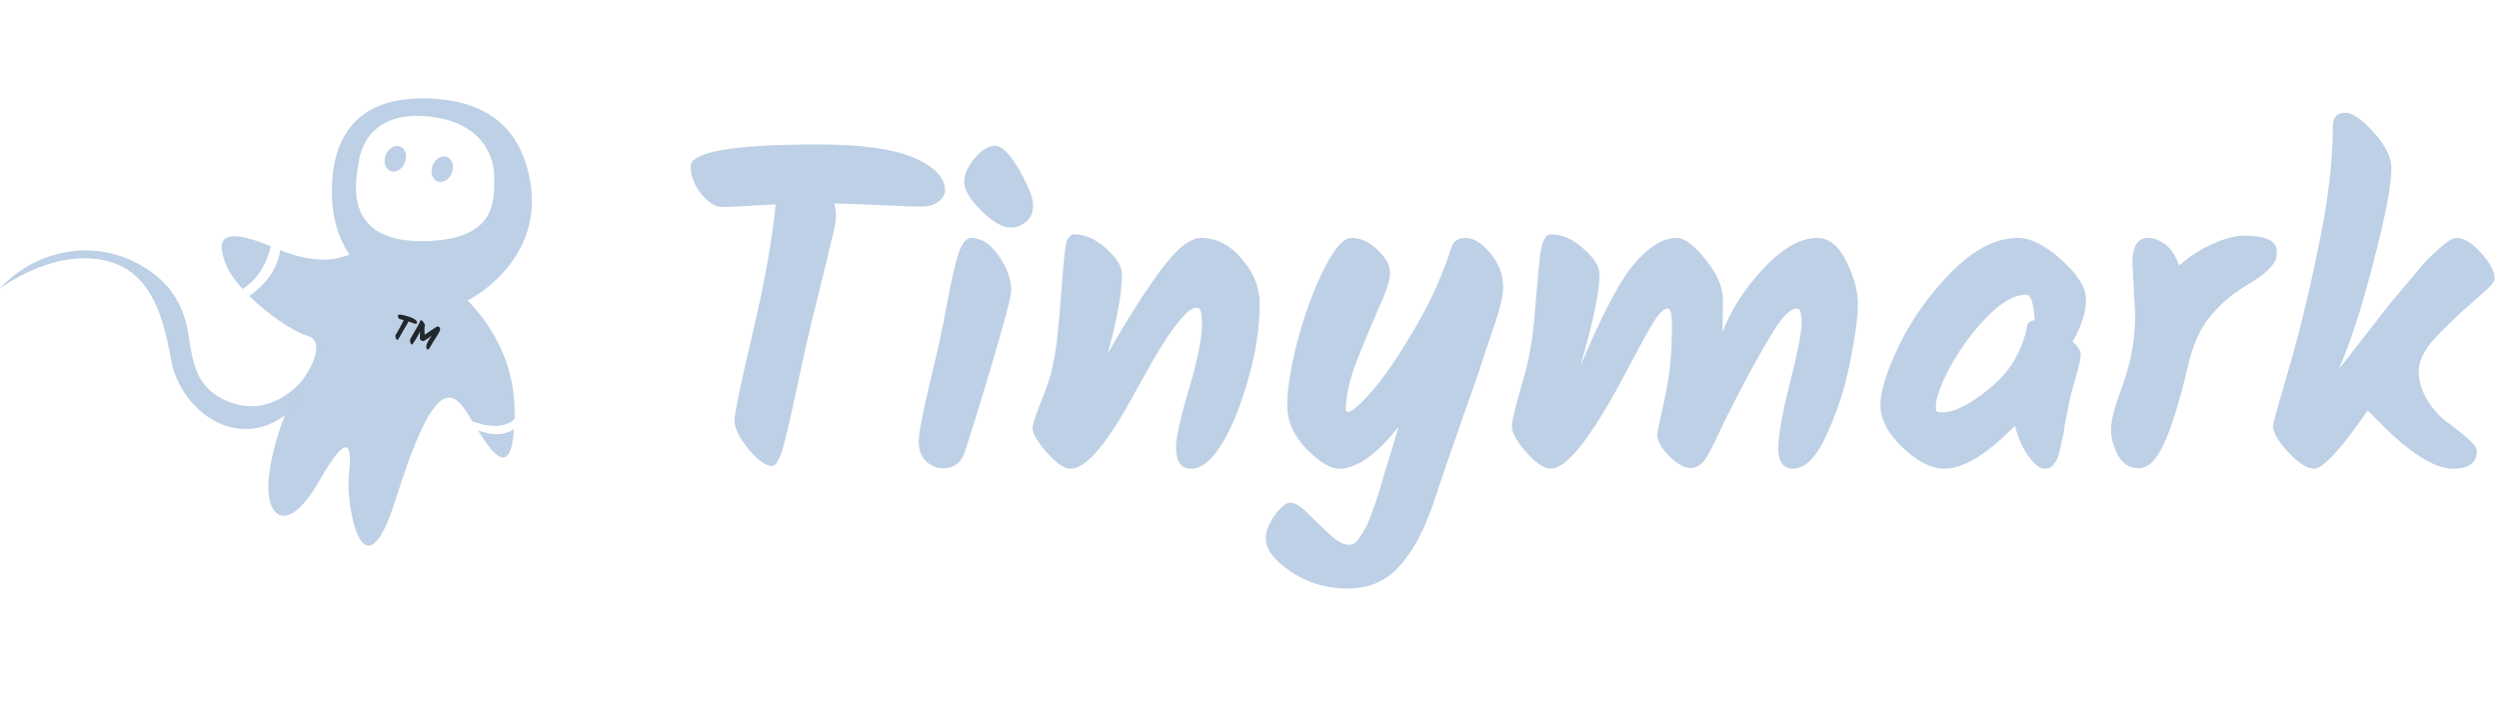
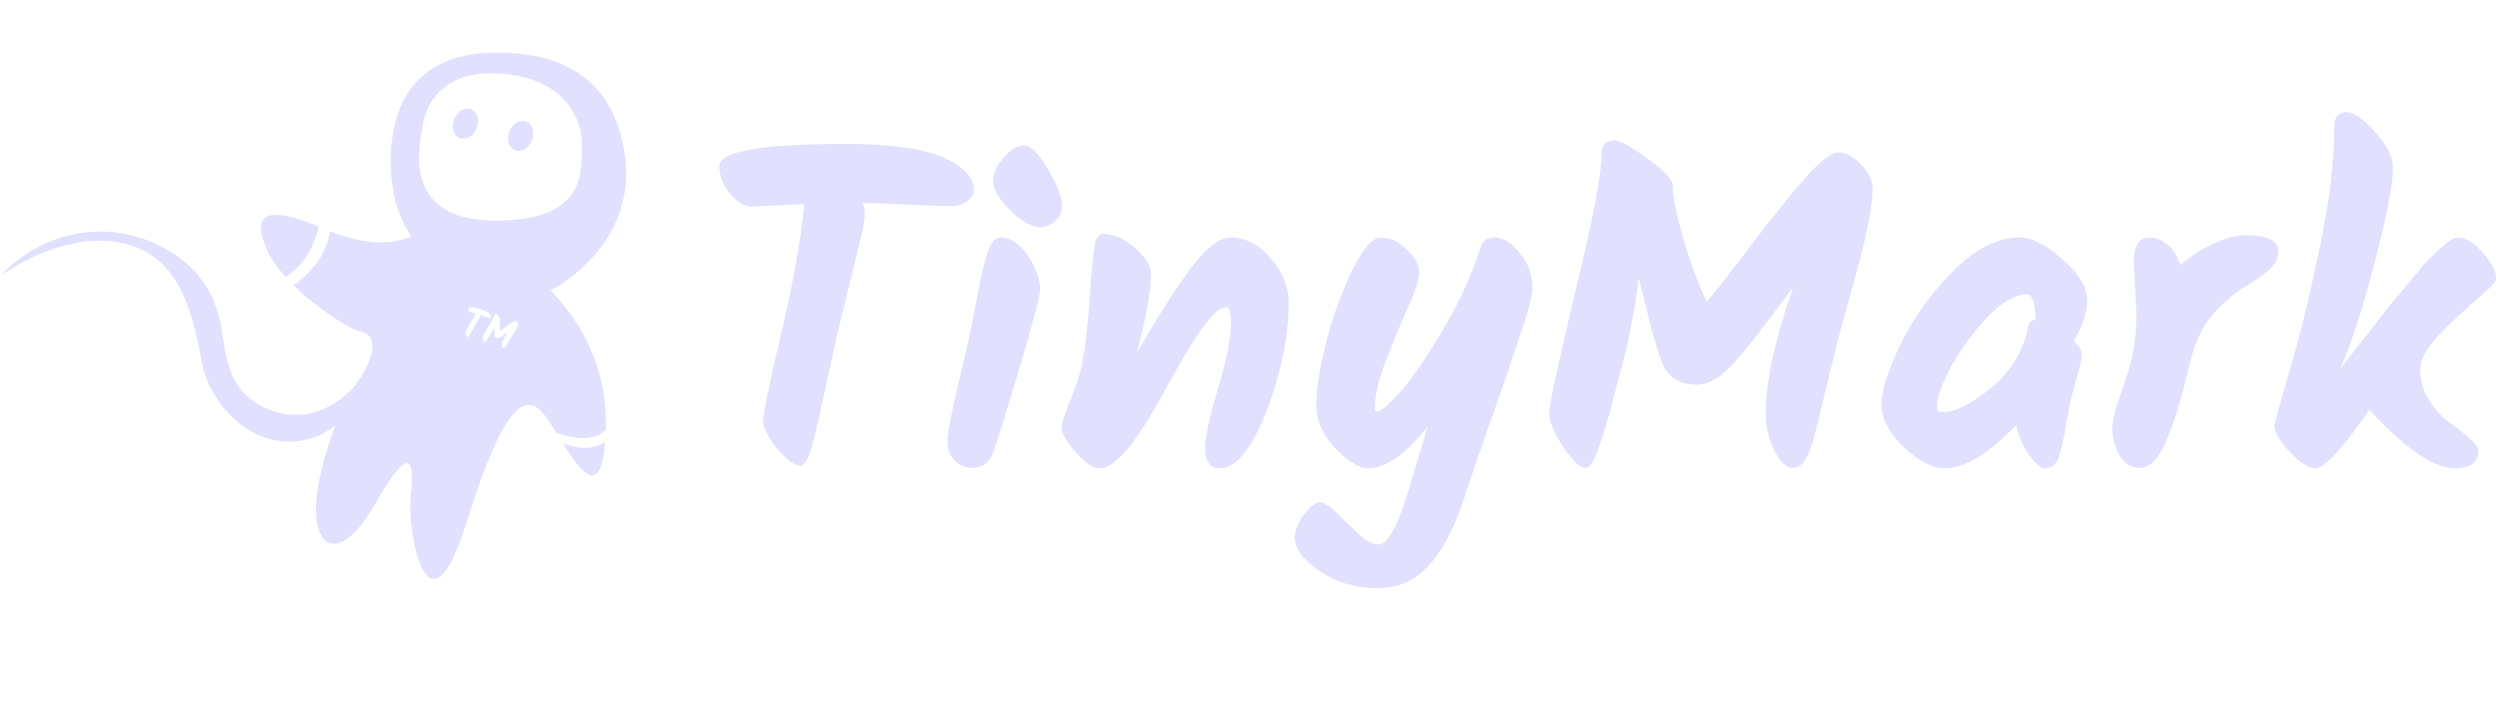
- <svg xmlns="http://www.w3.org/2000/svg" width="559" height="159" viewBox="0 0 559 159" fill="none">
-   <path d="M106.898 96.206C110.279 101.595 114.188 106.796 114.977 95.966C112.309 97.675 109.222 97.121 106.898 96.206Z" fill="#BDD0E5" />
-   <path d="M54.251 64.619C58.347 62.11 59.955 57.724 60.57 55.063C49.96 50.675 47.983 53.041 50.657 59.374C51.371 61.066 52.664 62.865 54.251 64.619Z" fill="#BDD0E5" />
-   <path d="M118.733 41.486C116.415 25.046 104.248 21.86 93.82 22.005C83.391 22.149 74.845 27.074 74.266 41.269C73.95 49.016 76.136 53.955 78.187 56.964C76.172 57.62 71.667 59.5 62.687 55.944C61.871 61.422 57.803 64.802 55.753 66.184C60.195 70.558 66.026 74.345 68.617 75.017C72.528 76.031 70.355 81.245 67.748 84.866C65.141 88.487 60.651 99.061 60.071 107.607C59.492 116.152 64.561 119.484 71.369 107.607C78.177 95.73 78.756 99.785 78.032 106.303C77.308 112.821 81.218 134.982 88.605 111.373C95.992 87.763 100.193 86.025 103.959 91.529C104.475 92.283 105.053 93.217 105.668 94.217C110.824 96.055 113.608 95.073 115.088 93.717C115.098 93.384 115.106 93.043 115.112 92.688C115.296 80.37 109.123 71.791 104.586 67.163C109.417 64.765 120.787 56.056 118.733 41.486ZM93.82 25.93C106.747 26.256 110.55 34.129 110.55 39.343C110.55 44.557 111.439 53.922 94.221 53.922C77.003 53.922 79.393 40.903 80.225 36.427C80.225 36.427 80.893 25.605 93.82 25.93Z" fill="#BDD0E5" />
-   <path d="M87.787 38.348C89.064 38.515 90.387 37.374 90.741 35.799C91.095 34.225 90.346 32.813 89.069 32.647C87.791 32.48 86.469 33.622 86.115 35.196C85.761 36.77 86.509 38.182 87.787 38.348Z" fill="#BDD0E5" />
-   <path d="M98.284 40.681C99.561 40.848 100.884 39.706 101.238 38.132C101.592 36.557 100.843 35.146 99.566 34.98C98.288 34.813 96.966 35.954 96.612 37.529C96.257 39.103 97.006 40.514 98.284 40.681Z" fill="#BDD0E5" />
-   <path d="M50.297 89.452C43.951 86.497 43.137 81.34 42.203 75.084C41.029 67.225 37.063 61.883 29.768 58.412C19.562 53.556 7.625 56.263 0 64.466C5.895 60.389 13.532 57.18 20.806 57.821C33.413 58.933 36.402 70.095 38.278 80.472C40.021 90.118 49.709 98.873 60.01 94.968C65.802 92.773 71.959 84.995 71.806 78.521C68.071 86.965 59.776 93.866 50.297 89.452Z" fill="#BDD0E5" />
-   <path d="M90.299 71.568C89.739 71.429 89.434 71.352 89.383 71.336C89.261 71.298 89.161 71.186 89.084 71.001C89.009 70.81 88.997 70.633 89.047 70.47C89.124 70.221 89.889 70.32 91.341 70.768C92.085 70.998 92.61 71.244 92.914 71.505C93.219 71.766 93.337 72.007 93.269 72.226C93.249 72.292 93.191 72.344 93.096 72.382C93.002 72.414 92.896 72.412 92.779 72.376C92.662 72.34 92.45 72.266 92.144 72.155C91.838 72.043 91.558 71.946 91.305 71.862C91.307 71.93 91.295 72.004 91.27 72.086C91.244 72.167 91.164 72.318 91.029 72.539C90.899 72.761 90.715 73.07 90.475 73.465C90.238 73.855 89.962 74.333 89.647 74.9C89.334 75.462 89.134 75.794 89.047 75.895C88.966 75.993 88.903 76.035 88.857 76.021C88.75 75.988 88.645 75.85 88.542 75.606C88.445 75.358 88.416 75.173 88.454 75.051C88.491 74.929 88.751 74.456 89.234 73.634C89.719 72.807 90.073 72.118 90.299 71.568ZM94.288 71.611C94.384 71.641 94.541 71.803 94.757 72.099C94.979 72.391 95.074 72.588 95.043 72.69C94.988 72.868 94.956 73.179 94.947 73.623C94.939 74.067 94.96 74.478 95.01 74.857C95.218 74.725 95.577 74.476 96.087 74.109C96.603 73.738 97.029 73.451 97.366 73.248C97.702 73.045 97.931 72.962 98.053 73C98.176 73.037 98.282 73.146 98.372 73.324C98.462 73.503 98.486 73.661 98.443 73.798C98.401 73.936 98.325 74.108 98.217 74.314C98.11 74.516 98.002 74.703 97.893 74.876C97.79 75.045 97.644 75.276 97.453 75.569C97.267 75.863 97.12 76.097 97.01 76.27C96.908 76.439 96.798 76.623 96.681 76.821C96.566 77.014 96.474 77.167 96.405 77.28C96.344 77.389 96.275 77.505 96.198 77.626C96.128 77.744 96.069 77.835 96.022 77.898C95.976 77.957 95.929 78.009 95.881 78.056C95.792 78.146 95.697 78.175 95.595 78.143C95.493 78.112 95.421 77.981 95.381 77.751C95.347 77.517 95.364 77.291 95.431 77.072C95.598 76.531 95.975 75.863 96.561 75.067C96.44 75.153 96.264 75.28 96.033 75.449C95.804 75.612 95.633 75.733 95.52 75.809C95.413 75.883 95.281 75.967 95.123 76.064C94.843 76.228 94.604 76.28 94.405 76.219C94.14 76.137 93.984 75.974 93.936 75.731C93.913 75.606 93.911 75.343 93.929 74.941C93.954 74.536 93.968 74.256 93.971 74.1C93.743 74.605 93.507 75.054 93.262 75.447C93.018 75.841 92.858 76.098 92.781 76.22C92.704 76.341 92.606 76.487 92.487 76.656C92.286 76.946 92.145 77.078 92.063 77.053C91.971 77.025 91.881 76.865 91.792 76.576C91.709 76.282 91.689 76.067 91.732 75.929C91.774 75.792 92.135 75.149 92.812 74.002C93.496 72.857 93.887 72.121 93.988 71.795C94.04 71.627 94.14 71.565 94.288 71.611Z" fill="#22272E" />
-   <path d="M173.5 45.7C166.3 46.1 162.367 46.3 161.7 46.3C160.1 46.3 158.5 45.333 156.9 43.4C155.3 41.4 154.5 39.333 154.5 37.2C154.5 33.933 164 32.3 183 32.3C192.733 32.3 199.9 33.3 204.5 35.3C209.1 37.3 211.4 39.733 211.4 42.6C211.4 43.467 210.9 44.3 209.9 45.1C208.9 45.833 207.633 46.2 206.1 46.2C204.567 46.2 201.767 46.1 197.7 45.9C193.633 45.7 189.933 45.567 186.6 45.5C186.867 46.3 187 47.233 187 48.3C187 49.367 186.6 51.467 185.8 54.6C185.067 57.733 184 62.1 182.6 67.7C181.2 73.233 179.667 79.967 178 87.9C176.333 95.767 175.167 100.467 174.5 102C173.9 103.467 173.3 104.2 172.7 104.2C171.3 104.2 169.533 102.933 167.4 100.4C165.333 97.8 164.3 95.7 164.3 94.1C164.3 92.5 165.667 85.9 168.4 74.3C171.133 62.633 172.833 53.1 173.5 45.7ZM215.695 40.7C215.695 38.967 216.461 37.2 217.995 35.4C219.595 33.533 221.128 32.6 222.595 32.6C224.128 32.6 225.928 34.4 227.995 38C230.061 41.6 231.095 44.233 231.095 45.9C231.095 47.5 230.561 48.733 229.495 49.6C228.428 50.467 227.328 50.9 226.195 50.9C224.261 50.9 222.028 49.633 219.495 47.1C216.961 44.567 215.695 42.433 215.695 40.7ZM217.195 53.2C219.528 53.2 221.595 54.533 223.395 57.2C225.261 59.867 226.195 62.433 226.195 64.9C226.195 66.167 225.028 70.733 222.695 78.6C220.428 86.4 218.161 93.8 215.895 100.8C215.095 103.4 213.461 104.7 210.995 104.7C209.528 104.7 208.228 104.167 207.095 103.1C206.028 101.967 205.495 100.533 205.495 98.8C205.495 97 206.328 92.6 207.995 85.6C209.728 78.533 211.028 72.533 211.895 67.6C212.828 62.6 213.661 58.967 214.395 56.7C215.195 54.367 216.128 53.2 217.195 53.2ZM268.671 53.2C272.138 53.2 275.171 54.767 277.771 57.9C280.438 60.967 281.771 64.267 281.771 67.8C281.771 73.467 280.838 79.4 278.971 85.6C277.171 91.733 275.171 96.467 272.971 99.8C270.838 103.133 268.638 104.8 266.371 104.8C264.171 104.8 263.071 103.233 263.071 100.1C263.071 97.7 264.171 92.867 266.371 85.6C268.038 79.6 268.871 75.3 268.871 72.7C268.871 70.1 268.538 68.8 267.871 68.8C267.004 68.8 266.138 69.233 265.271 70.1C264.471 70.967 263.804 71.733 263.271 72.4C262.738 73.067 262.104 73.933 261.371 75C260.704 76 260.104 76.933 259.571 77.8C259.104 78.6 258.471 79.667 257.671 81C256.938 82.267 256.338 83.333 255.871 84.2C255.404 85 254.804 86.067 254.071 87.4C247.871 99 243.004 104.8 239.471 104.8C238.071 104.8 236.304 103.6 234.171 101.2C232.038 98.733 230.971 96.933 230.971 95.8C230.971 95.067 231.438 93.5 232.371 91.1C233.371 88.633 234.071 86.767 234.471 85.5C234.938 84.167 235.304 82.767 235.571 81.3C235.904 79.833 236.171 78.267 236.371 76.6C236.571 74.867 236.704 73.533 236.771 72.6C236.904 71.667 237.038 70.2 237.171 68.2C237.771 59.533 238.271 54.733 238.671 53.8C239.138 52.867 239.638 52.4 240.171 52.4C242.704 52.4 245.138 53.467 247.471 55.6C249.804 57.667 250.971 59.567 250.971 61.3C250.971 65.433 249.904 71.367 247.771 79.1C252.104 71.5 256.038 65.3 259.571 60.5C263.171 55.633 266.204 53.2 268.671 53.2ZM324.542 55.7C324.942 54.033 326.042 53.2 327.842 53.2C329.642 53.2 331.476 54.333 333.342 56.6C335.276 58.867 336.242 61.433 336.242 64.3C336.242 65.967 335.642 68.6 334.442 72.2C333.242 75.8 332.376 78.367 331.842 79.9C331.376 81.433 330.676 83.533 329.742 86.2C328.809 88.8 327.942 91.233 327.142 93.5C326.409 95.7 325.376 98.667 324.042 102.4C322.776 106.133 321.609 109.6 320.542 112.8C318.476 118.8 315.942 123.433 312.942 126.7C310.009 129.967 306.176 131.6 301.442 131.6C296.709 131.6 292.476 130.333 288.742 127.8C285.009 125.333 283.142 122.833 283.142 120.3C283.142 118.767 283.809 117.067 285.142 115.2C286.542 113.333 287.709 112.4 288.642 112.4C289.642 112.4 290.909 113.167 292.442 114.7C294.042 116.3 295.676 117.867 297.342 119.4C299.009 121 300.476 121.8 301.742 121.8C302.609 121.8 303.309 121.4 303.842 120.6C304.442 119.8 304.909 119.067 305.242 118.4C305.642 117.8 306.042 116.933 306.442 115.8C306.842 114.733 307.209 113.733 307.542 112.8C307.876 111.867 308.276 110.633 308.742 109.1C309.209 107.567 309.609 106.2 309.942 105C311.076 101.4 312.042 98.2 312.842 95.4C310.642 98.267 308.376 100.567 306.042 102.3C303.709 103.967 301.542 104.8 299.542 104.8C297.609 104.8 295.176 103.333 292.242 100.4C289.376 97.4 287.942 94.133 287.942 90.6C287.942 87 288.709 82.2 290.242 76.2C291.842 70.2 293.809 64.867 296.142 60.2C298.476 55.533 300.542 53.2 302.342 53.2C304.409 53.2 306.342 54.1 308.142 55.9C310.009 57.633 310.942 59.333 310.942 61C310.942 62.6 310.109 65.2 308.442 68.8C306.842 72.4 305.209 76.333 303.542 80.6C301.876 84.867 301.042 88.5 301.042 91.5C301.042 91.9 301.209 92.1 301.542 92.1C302.409 92.1 304.242 90.5 307.042 87.3C309.842 84.033 312.976 79.433 316.442 73.5C319.976 67.5 322.676 61.567 324.542 55.7ZM406.495 53.2C409.095 53.2 411.262 54.933 412.995 58.4C414.729 61.867 415.595 65.033 415.595 67.9C415.595 70.767 415.029 75.033 413.895 80.7C412.829 86.3 411.095 91.733 408.695 97C406.362 102.2 403.829 104.8 401.095 104.8C398.895 104.8 397.795 103.3 397.795 100.3C397.795 97.3 398.662 92.4 400.395 85.6C402.129 78.8 402.995 74.333 402.995 72.2C402.995 70.067 402.662 69 401.995 69C400.595 69 398.929 70.533 396.995 73.6C395.062 76.667 392.729 80.767 389.995 85.9C387.329 91.033 385.662 94.333 384.995 95.8C384.329 97.267 383.762 98.433 383.295 99.3C382.895 100.167 382.429 101.067 381.895 102C379.762 105.533 376.929 105.533 373.395 102C371.595 100.2 370.695 98.567 370.695 97.1C370.695 96.833 371.229 94.3 372.295 89.5C373.429 84.633 373.995 79.1 373.995 72.9C373.995 70.3 373.695 69 373.095 69C372.295 69 371.362 69.8 370.295 71.4C369.229 73 367.595 75.9 365.395 80.1C363.195 84.3 361.295 87.767 359.695 90.5C354.095 100.033 349.829 104.8 346.895 104.8C345.429 104.8 343.595 103.567 341.395 101.1C339.262 98.633 338.195 96.767 338.195 95.5C338.195 94.167 338.929 91.033 340.395 86.1C341.929 81.1 342.895 75.8 343.295 70.2C343.762 64.6 344.162 60.233 344.495 57.1C344.895 53.967 345.695 52.4 346.895 52.4C349.429 52.4 351.862 53.467 354.195 55.6C356.595 57.667 357.795 59.567 357.795 61.3C357.795 65.233 356.362 72.1 353.495 81.9C358.162 70.767 362.095 63.233 365.295 59.3C368.695 55.233 371.962 53.2 375.095 53.2C376.829 53.2 378.962 54.8 381.495 58C384.095 61.2 385.395 64.2 385.395 67C385.395 69.733 385.362 72.133 385.295 74.2C387.362 69 390.495 64.2 394.695 59.8C398.895 55.4 402.829 53.2 406.495 53.2ZM463.629 76.4C464.829 77.467 465.429 78.433 465.429 79.3C465.429 80.167 465.029 81.967 464.229 84.7C463.429 87.433 462.896 89.567 462.629 91.1C462.362 92.567 462.129 93.733 461.929 94.6C461.796 95.467 461.696 96.167 461.629 96.7C461.562 97.167 461.429 97.767 461.229 98.5C461.096 99.233 460.962 99.833 460.829 100.3C460.762 100.7 460.629 101.2 460.429 101.8C460.296 102.333 460.129 102.767 459.929 103.1C459.729 103.367 459.496 103.667 459.229 104C458.829 104.533 458.162 104.8 457.229 104.8C456.296 104.8 455.129 103.867 453.729 102C452.396 100.133 451.396 97.867 450.729 95.2C444.462 101.6 439.196 104.8 434.929 104.8C432.062 104.8 428.962 103.233 425.629 100.1C422.296 96.9 420.629 93.733 420.629 90.6C420.629 87.4 422.062 82.867 424.929 77C427.796 71.133 431.696 65.7 436.629 60.7C441.629 55.7 446.562 53.2 451.429 53.2C454.229 53.2 457.462 54.833 461.129 58.1C464.796 61.367 466.629 64.367 466.629 67.1C466.629 69.767 465.629 72.867 463.629 76.4ZM434.529 92.2C437.196 92.2 440.729 90.4 445.129 86.8C449.596 83.133 452.362 78.533 453.429 73C453.496 72.2 454.062 71.733 455.129 71.6C454.929 67.8 454.296 65.9 453.229 65.9C450.562 65.9 447.562 67.633 444.229 71.1C440.962 74.567 438.262 78.267 436.129 82.2C434.062 86.133 433.029 89.033 433.029 90.9C433.029 91.433 433.096 91.8 433.229 92C433.429 92.133 433.862 92.2 434.529 92.2ZM477.605 70.1L477.005 58.8C477.005 55.067 478.172 53.2 480.505 53.2C481.839 53.2 483.139 53.7 484.405 54.7C485.739 55.7 486.739 57.267 487.405 59.4C489.672 57.4 492.139 55.8 494.805 54.6C497.539 53.333 499.939 52.7 502.005 52.7C506.872 52.7 509.305 53.867 509.305 56.2C509.305 57.4 509.072 58.3 508.605 58.9C508.205 59.433 507.872 59.833 507.605 60.1C507.405 60.367 507.005 60.733 506.405 61.2C505.872 61.6 505.472 61.9 505.205 62.1C503.672 63.1 502.572 63.8 501.905 64.2C498.905 66.067 496.339 68.333 494.205 71C492.072 73.6 490.472 77.233 489.405 81.9C487.605 89.567 485.839 95.3 484.105 99.1C482.439 102.833 480.539 104.7 478.405 104.7C476.339 104.7 474.772 103.7 473.705 101.7C472.705 99.7 472.205 97.833 472.205 96.1C472.205 94.3 472.839 91.633 474.105 88.1C475.439 84.567 476.339 81.533 476.805 79C477.339 76.4 477.605 73.433 477.605 70.1ZM517.636 104.8C516.103 104.8 514.169 103.567 511.836 101.1C509.569 98.633 508.436 96.667 508.436 95.2C508.436 94.8 509.536 90.833 511.736 83.3C514.003 75.767 516.236 66.7 518.436 56.1C520.703 45.5 521.836 36.233 521.836 28.3C521.836 26.233 522.769 25.2 524.636 25.2C526.236 25.2 528.336 26.667 530.936 29.6C533.603 32.467 534.936 35.167 534.936 37.7C534.936 41.367 533.603 48.3 530.936 58.5C528.336 68.7 525.736 76.733 523.136 82.6C524.003 81.467 525.169 79.967 526.636 78.1C528.169 76.167 529.403 74.6 530.336 73.4C531.269 72.2 532.403 70.733 533.736 69C535.136 67.267 536.303 65.867 537.236 64.8C538.169 63.667 539.203 62.433 540.336 61.1C541.469 59.7 542.436 58.6 543.236 57.8C544.103 56.933 544.969 56.133 545.836 55.4C547.436 53.933 548.669 53.2 549.536 53.2C551.203 53.2 553.036 54.333 555.036 56.6C557.036 58.8 558.036 60.733 558.036 62.4C558.036 63.067 556.603 64.6 553.736 67C550.936 69.4 548.103 72.067 545.236 75C542.436 77.933 541.036 80.567 541.036 82.9C541.036 85.167 541.703 87.4 543.036 89.6C544.436 91.733 545.936 93.367 547.536 94.5C549.136 95.633 550.603 96.8 551.936 98C553.336 99.133 554.036 100.1 554.036 100.9C554.036 103.5 552.269 104.8 548.736 104.8C544.536 104.8 538.969 101.267 532.036 94.2L529.636 91.8C523.636 100.467 519.636 104.8 517.636 104.8Z" fill="#BDD0E5" />
+ <svg xmlns="http://www.w3.org/2000/svg" width="475" height="135" viewBox="0 0 475 135" fill="none">
+   <path d="M106.898 84.206C110.279 89.595 114.188 94.796 114.977 83.966C112.309 85.675 109.222 85.121 106.898 84.206Z" fill="#E1E1FF" />
+   <path d="M54.251 52.619C58.347 50.11 59.955 45.724 60.57 43.063C49.96 38.675 47.983 41.041 50.657 47.374C51.371 49.066 52.664 50.865 54.251 52.619Z" fill="#E1E1FF" />
+   <path fill-rule="evenodd" clip-rule="evenodd" d="M93.82 10.005C104.248 9.86 116.415 13.046 118.733 29.486C120.787 44.056 109.417 52.765 104.586 55.163C109.123 59.791 115.296 68.37 115.112 80.688C115.106 81.043 115.098 81.384 115.088 81.717C113.608 83.073 110.824 84.055 105.668 82.217C105.053 81.217 104.475 80.283 103.959 79.529C100.193 74.025 95.992 75.763 88.605 99.373C81.218 122.982 77.308 100.821 78.032 94.303C78.756 87.785 78.177 83.73 71.369 95.607C64.561 107.484 59.492 104.152 60.071 95.607C60.651 87.061 65.141 76.487 67.748 72.866C70.355 69.245 72.528 64.031 68.617 63.017C66.026 62.345 60.195 58.558 55.753 54.184C57.803 52.802 61.871 49.422 62.687 43.944C71.19 47.311 75.681 45.804 77.845 45.078C77.966 45.037 78.08 44.999 78.187 44.964C76.136 41.955 73.95 37.016 74.266 29.269C74.845 15.074 83.391 10.149 93.82 10.005ZM110.55 27.343C110.55 22.129 106.747 14.256 93.82 13.931C80.893 13.605 80.225 24.427 80.225 24.427C79.393 28.903 77.003 41.922 94.221 41.922C110.657 41.922 110.593 33.389 110.553 28.078C110.551 27.826 110.55 27.58 110.55 27.343ZM89.383 59.336C89.434 59.352 89.739 59.429 90.299 59.568C90.073 60.118 89.719 60.807 89.234 61.634C88.751 62.456 88.491 62.929 88.454 63.051C88.416 63.173 88.445 63.358 88.542 63.606C88.645 63.85 88.75 63.988 88.857 64.021C88.903 64.035 88.966 63.993 89.047 63.895C89.134 63.794 89.334 63.462 89.647 62.9C89.962 62.333 90.238 61.855 90.475 61.465C90.715 61.07 90.899 60.761 91.029 60.539C91.164 60.318 91.244 60.167 91.27 60.086C91.295 60.004 91.307 59.93 91.305 59.862C91.558 59.946 91.838 60.044 92.144 60.155C92.45 60.266 92.662 60.34 92.779 60.376C92.896 60.412 93.002 60.414 93.096 60.382C93.191 60.344 93.249 60.292 93.269 60.226C93.337 60.007 93.219 59.767 92.914 59.505C92.61 59.244 92.085 58.998 91.341 58.768C89.889 58.32 89.124 58.221 89.047 58.47C88.997 58.633 89.009 58.81 89.084 59.001C89.161 59.186 89.261 59.298 89.383 59.336ZM94.757 60.099C94.541 59.803 94.384 59.641 94.288 59.611C94.14 59.565 94.04 59.627 93.988 59.795C93.887 60.121 93.496 60.857 92.812 62.002C92.135 63.149 91.774 63.792 91.732 63.929C91.689 64.067 91.709 64.282 91.792 64.576C91.881 64.865 91.971 65.025 92.063 65.053C92.145 65.078 92.286 64.946 92.487 64.656C92.606 64.487 92.704 64.341 92.781 64.22C92.858 64.098 93.018 63.841 93.262 63.447C93.507 63.054 93.743 62.605 93.971 62.1C93.968 62.256 93.954 62.536 93.929 62.941C93.911 63.343 93.913 63.606 93.936 63.731C93.984 63.974 94.14 64.137 94.405 64.219C94.604 64.28 94.843 64.228 95.123 64.064C95.281 63.967 95.413 63.883 95.52 63.809C95.633 63.733 95.804 63.612 96.033 63.449C96.264 63.28 96.44 63.153 96.561 63.068C95.975 63.863 95.598 64.531 95.431 65.072C95.364 65.291 95.347 65.517 95.381 65.751C95.421 65.981 95.493 66.112 95.595 66.143C95.697 66.175 95.792 66.146 95.881 66.056C95.929 66.009 95.976 65.957 96.022 65.898C96.069 65.835 96.128 65.744 96.198 65.626C96.275 65.505 96.344 65.389 96.405 65.28C96.474 65.167 96.566 65.014 96.681 64.821C96.798 64.623 96.908 64.439 97.01 64.27L97.453 63.569C97.644 63.276 97.79 63.045 97.893 62.876C98.002 62.703 98.11 62.516 98.217 62.315C98.325 62.108 98.401 61.936 98.443 61.798C98.486 61.661 98.462 61.503 98.372 61.324C98.282 61.146 98.176 61.038 98.053 61C97.931 60.962 97.702 61.045 97.366 61.248C97.029 61.451 96.603 61.738 96.087 62.109C95.577 62.476 95.218 62.725 95.01 62.857C94.96 62.478 94.939 62.067 94.947 61.623C94.956 61.179 94.988 60.868 95.043 60.69C95.074 60.588 94.979 60.391 94.757 60.099Z" fill="#E1E1FF" />
+   <path d="M87.787 26.348C89.064 26.515 90.387 25.374 90.741 23.799C91.095 22.225 90.346 20.813 89.069 20.647C87.791 20.48 86.469 21.622 86.115 23.196C85.761 24.77 86.509 26.182 87.787 26.348Z" fill="#E1E1FF" />
+   <path d="M98.284 28.681C99.561 28.848 100.884 27.706 101.238 26.132C101.592 24.558 100.843 23.146 99.566 22.98C98.288 22.813 96.966 23.954 96.612 25.529C96.257 27.103 97.006 28.515 98.284 28.681Z" fill="#E1E1FF" />
+   <path d="M50.297 77.452C43.951 74.497 43.137 69.34 42.203 63.084C41.029 55.225 37.063 49.883 29.768 46.412C19.562 41.556 7.625 44.263 0 52.466C5.895 48.389 13.532 45.18 20.806 45.821C33.413 46.933 36.402 58.095 38.278 68.472C40.021 78.118 49.709 86.873 60.01 82.968C65.802 80.773 71.959 72.995 71.806 66.521C68.071 74.965 59.776 81.866 50.297 77.452Z" fill="#E1E1FF" />
+   <path d="M152.825 38.745C146.705 39.085 143.362 39.255 142.795 39.255C141.435 39.255 140.075 38.433 138.715 36.79C137.355 35.09 136.675 33.333 136.675 31.52C136.675 28.743 144.75 27.355 160.9 27.355C169.173 27.355 175.265 28.205 179.175 29.905C183.085 31.605 185.04 33.673 185.04 36.11C185.04 36.847 184.615 37.555 183.765 38.235C182.915 38.858 181.838 39.17 180.535 39.17C179.232 39.17 176.852 39.085 173.395 38.915C169.938 38.745 166.793 38.632 163.96 38.575C164.187 39.255 164.3 40.048 164.3 40.955C164.3 41.862 163.96 43.647 163.28 46.31C162.657 48.973 161.75 52.685 160.56 57.445C159.37 62.148 158.067 67.872 156.65 74.615C155.233 81.302 154.242 85.297 153.675 86.6C153.165 87.847 152.655 88.47 152.145 88.47C150.955 88.47 149.453 87.393 147.64 85.24C145.883 83.03 145.005 81.245 145.005 79.885C145.005 78.525 146.167 72.915 148.49 63.055C150.813 53.138 152.258 45.035 152.825 38.745ZM188.69 34.495C188.69 33.022 189.342 31.52 190.645 29.99C192.005 28.403 193.309 27.61 194.555 27.61C195.859 27.61 197.389 29.14 199.145 32.2C200.902 35.26 201.78 37.498 201.78 38.915C201.78 40.275 201.327 41.323 200.42 42.06C199.514 42.797 198.579 43.165 197.615 43.165C195.972 43.165 194.074 42.088 191.92 39.935C189.767 37.782 188.69 35.968 188.69 34.495ZM189.965 45.12C191.949 45.12 193.705 46.253 195.235 48.52C196.822 50.787 197.615 52.968 197.615 55.065C197.615 56.142 196.624 60.023 194.64 66.71C192.714 73.34 190.787 79.63 188.86 85.58C188.18 87.79 186.792 88.895 184.695 88.895C183.449 88.895 182.344 88.442 181.38 87.535C180.474 86.572 180.02 85.353 180.02 83.88C180.02 82.35 180.729 78.61 182.145 72.66C183.619 66.653 184.724 61.553 185.46 57.36C186.254 53.11 186.962 50.022 187.585 48.095C188.265 46.112 189.059 45.12 189.965 45.12ZM233.72 45.12C236.667 45.12 239.245 46.452 241.455 49.115C243.722 51.722 244.855 54.527 244.855 57.53C244.855 62.347 244.062 67.39 242.475 72.66C240.945 77.873 239.245 81.897 237.375 84.73C235.562 87.563 233.692 88.98 231.765 88.98C229.895 88.98 228.96 87.648 228.96 84.985C228.96 82.945 229.895 78.837 231.765 72.66C233.182 67.56 233.89 63.905 233.89 61.695C233.89 59.485 233.607 58.38 233.04 58.38C232.304 58.38 231.567 58.748 230.83 59.485C230.15 60.222 229.584 60.873 229.13 61.44C228.677 62.007 228.139 62.743 227.515 63.65C226.949 64.5 226.439 65.293 225.985 66.03C225.589 66.71 225.05 67.617 224.37 68.75C223.747 69.827 223.237 70.733 222.84 71.47C222.444 72.15 221.934 73.057 221.31 74.19C216.04 84.05 211.904 88.98 208.9 88.98C207.71 88.98 206.209 87.96 204.395 85.92C202.582 83.823 201.675 82.293 201.675 81.33C201.675 80.707 202.072 79.375 202.865 77.335C203.715 75.238 204.31 73.652 204.65 72.575C205.047 71.442 205.359 70.252 205.585 69.005C205.869 67.758 206.095 66.427 206.265 65.01C206.435 63.537 206.549 62.403 206.605 61.61C206.719 60.817 206.832 59.57 206.945 57.87C207.455 50.503 207.88 46.423 208.22 45.63C208.617 44.837 209.042 44.44 209.495 44.44C211.649 44.44 213.717 45.347 215.7 47.16C217.684 48.917 218.675 50.532 218.675 52.005C218.675 55.518 217.769 60.562 215.955 67.135C219.639 60.675 222.982 55.405 225.985 51.325C229.045 47.188 231.624 45.12 233.72 45.12ZM281.211 47.245C281.551 45.828 282.486 45.12 284.016 45.12C285.546 45.12 287.104 46.083 288.691 48.01C290.334 49.937 291.156 52.118 291.156 54.555C291.156 55.972 290.646 58.21 289.626 61.27C288.606 64.33 287.869 66.512 287.416 67.815C287.019 69.118 286.424 70.903 285.631 73.17C284.838 75.38 284.101 77.448 283.421 79.375C282.798 81.245 281.919 83.767 280.786 86.94C279.709 90.113 278.718 93.06 277.811 95.78C276.054 100.88 273.901 104.818 271.351 107.595C268.858 110.372 265.599 111.76 261.576 111.76C257.553 111.76 253.954 110.683 250.781 108.53C247.608 106.433 246.021 104.308 246.021 102.155C246.021 100.852 246.588 99.407 247.721 97.82C248.911 96.233 249.903 95.44 250.696 95.44C251.546 95.44 252.623 96.092 253.926 97.395C255.286 98.755 256.674 100.087 258.091 101.39C259.508 102.75 260.754 103.43 261.831 103.43C262.568 103.43 263.163 103.09 263.616 102.41C264.126 101.73 264.523 101.107 264.806 100.54C265.146 100.03 265.486 99.293 265.826 98.33C266.166 97.423 266.478 96.573 266.761 95.78C267.044 94.987 267.384 93.938 267.781 92.635C268.178 91.332 268.518 90.17 268.801 89.15C269.764 86.09 270.586 83.37 271.266 80.99C269.396 83.427 267.469 85.382 265.486 86.855C263.503 88.272 261.661 88.98 259.961 88.98C258.318 88.98 256.249 87.733 253.756 85.24C251.319 82.69 250.101 79.913 250.101 76.91C250.101 73.85 250.753 69.77 252.056 64.67C253.416 59.57 255.088 55.037 257.071 51.07C259.054 47.103 260.811 45.12 262.341 45.12C264.098 45.12 265.741 45.885 267.271 47.415C268.858 48.888 269.651 50.333 269.651 51.75C269.651 53.11 268.943 55.32 267.526 58.38C266.166 61.44 264.778 64.783 263.361 68.41C261.944 72.037 261.236 75.125 261.236 77.675C261.236 78.015 261.378 78.185 261.661 78.185C262.398 78.185 263.956 76.825 266.336 74.105C268.716 71.328 271.379 67.418 274.326 62.375C277.329 57.275 279.624 52.232 281.211 47.245ZM306.756 26.675C307.833 26.675 309.929 27.837 313.046 30.16C316.219 32.427 317.806 34.127 317.806 35.26C317.806 37.243 318.458 40.502 319.761 45.035C321.064 49.568 322.566 53.677 324.266 57.36C325.966 55.377 328.828 51.722 332.851 46.395C336.931 41.012 340.359 36.762 343.136 33.645C345.913 30.528 347.981 28.97 349.341 28.97C350.701 28.97 352.118 29.735 353.591 31.265C355.064 32.795 355.801 34.325 355.801 35.855C355.801 37.385 355.574 39.368 355.121 41.805C354.668 44.185 354.158 46.423 353.591 48.52C353.081 50.56 352.316 53.365 351.296 56.935C350.333 60.505 349.568 63.338 349.001 65.435C348.491 67.475 347.953 69.685 347.386 72.065C346.819 74.388 346.366 76.23 346.026 77.59C345.743 78.893 345.403 80.282 345.006 81.755C344.666 83.172 344.354 84.277 344.071 85.07C343.788 85.807 343.476 86.487 343.136 87.11C342.513 88.3 341.634 88.895 340.501 88.895C339.368 88.895 338.234 87.79 337.101 85.58C336.024 83.313 335.486 80.962 335.486 78.525C335.486 72.518 337.214 64.557 340.671 54.64C339.708 55.887 338.319 57.728 336.506 60.165C334.693 62.545 333.333 64.302 332.426 65.435C331.576 66.512 330.499 67.787 329.196 69.26C326.873 71.81 324.606 73.085 322.396 73.085C319.449 73.085 317.353 71.923 316.106 69.6C315.483 68.41 314.633 65.747 313.556 61.61C312.536 57.417 311.799 54.527 311.346 52.94C310.609 58.777 309.618 64.075 308.371 68.835C307.124 73.595 306.303 76.712 305.906 78.185C305.509 79.658 304.971 81.443 304.291 83.54C303.158 87.11 302.138 88.895 301.231 88.895C300.211 88.895 298.794 87.563 296.981 84.9C295.224 82.18 294.346 80.055 294.346 78.525C294.346 76.995 295.989 69.345 299.276 55.575C302.619 41.805 304.291 33.107 304.291 29.48C304.291 27.61 305.113 26.675 306.756 26.675ZM394.039 64.84C395.059 65.747 395.569 66.568 395.569 67.305C395.569 68.042 395.229 69.572 394.549 71.895C393.869 74.218 393.416 76.032 393.189 77.335C392.962 78.582 392.764 79.573 392.594 80.31C392.481 81.047 392.396 81.642 392.339 82.095C392.282 82.492 392.169 83.002 391.999 83.625C391.886 84.248 391.772 84.758 391.659 85.155C391.602 85.495 391.489 85.92 391.319 86.43C391.206 86.883 391.064 87.252 390.894 87.535C390.724 87.762 390.526 88.017 390.299 88.3C389.959 88.753 389.392 88.98 388.599 88.98C387.806 88.98 386.814 88.187 385.624 86.6C384.491 85.013 383.641 83.087 383.074 80.82C377.747 86.26 373.271 88.98 369.644 88.98C367.207 88.98 364.572 87.648 361.739 84.985C358.906 82.265 357.489 79.573 357.489 76.91C357.489 74.19 358.707 70.337 361.144 65.35C363.581 60.363 366.896 55.745 371.089 51.495C375.339 47.245 379.532 45.12 383.669 45.12C386.049 45.12 388.797 46.508 391.914 49.285C395.031 52.062 396.589 54.612 396.589 56.935C396.589 59.202 395.739 61.837 394.039 64.84ZM369.304 78.27C371.571 78.27 374.574 76.74 378.314 73.68C382.111 70.563 384.462 66.653 385.369 61.95C385.426 61.27 385.907 60.873 386.814 60.76C386.644 57.53 386.106 55.915 385.199 55.915C382.932 55.915 380.382 57.388 377.549 60.335C374.772 63.282 372.477 66.427 370.664 69.77C368.907 73.113 368.029 75.578 368.029 77.165C368.029 77.618 368.086 77.93 368.199 78.1C368.369 78.213 368.737 78.27 369.304 78.27ZM405.919 59.485L405.409 49.88C405.409 46.707 406.401 45.12 408.384 45.12C409.517 45.12 410.622 45.545 411.699 46.395C412.832 47.245 413.682 48.577 414.249 50.39C416.176 48.69 418.272 47.33 420.539 46.31C422.862 45.233 424.902 44.695 426.659 44.695C430.796 44.695 432.864 45.687 432.864 47.67C432.864 48.69 432.666 49.455 432.269 49.965C431.929 50.418 431.646 50.758 431.419 50.985C431.249 51.212 430.909 51.523 430.399 51.92C429.946 52.26 429.606 52.515 429.379 52.685C428.076 53.535 427.141 54.13 426.574 54.47C424.024 56.057 421.842 57.983 420.029 60.25C418.216 62.46 416.856 65.548 415.949 69.515C414.419 76.032 412.917 80.905 411.444 84.135C410.027 87.308 408.412 88.895 406.599 88.895C404.842 88.895 403.511 88.045 402.604 86.345C401.754 84.645 401.329 83.058 401.329 81.585C401.329 80.055 401.867 77.788 402.944 74.785C404.077 71.782 404.842 69.203 405.239 67.05C405.692 64.84 405.919 62.318 405.919 59.485ZM439.945 88.98C438.642 88.98 436.998 87.932 435.015 85.835C433.088 83.738 432.125 82.067 432.125 80.82C432.125 80.48 433.06 77.108 434.93 70.705C436.857 64.302 438.755 56.595 440.625 47.585C442.552 38.575 443.515 30.698 443.515 23.955C443.515 22.198 444.308 21.32 445.895 21.32C447.255 21.32 449.04 22.567 451.25 25.06C453.517 27.497 454.65 29.792 454.65 31.945C454.65 35.062 453.517 40.955 451.25 49.625C449.04 58.295 446.83 65.123 444.62 70.11C445.357 69.147 446.348 67.872 447.595 66.285C448.898 64.642 449.947 63.31 450.74 62.29C451.533 61.27 452.497 60.023 453.63 58.55C454.82 57.077 455.812 55.887 456.605 54.98C457.398 54.017 458.277 52.968 459.24 51.835C460.203 50.645 461.025 49.71 461.705 49.03C462.442 48.293 463.178 47.613 463.915 46.99C465.275 45.743 466.323 45.12 467.06 45.12C468.477 45.12 470.035 46.083 471.735 48.01C473.435 49.88 474.285 51.523 474.285 52.94C474.285 53.507 473.067 54.81 470.63 56.85C468.25 58.89 465.842 61.157 463.405 63.65C461.025 66.143 459.835 68.382 459.835 70.365C459.835 72.292 460.402 74.19 461.535 76.06C462.725 77.873 464 79.262 465.36 80.225C466.72 81.188 467.967 82.18 469.1 83.2C470.29 84.163 470.885 84.985 470.885 85.665C470.885 87.875 469.383 88.98 466.38 88.98C462.81 88.98 458.078 85.977 452.185 79.97L450.145 77.93C445.045 85.297 441.645 88.98 439.945 88.98Z" fill="#E1E1FF" />
</svg>
